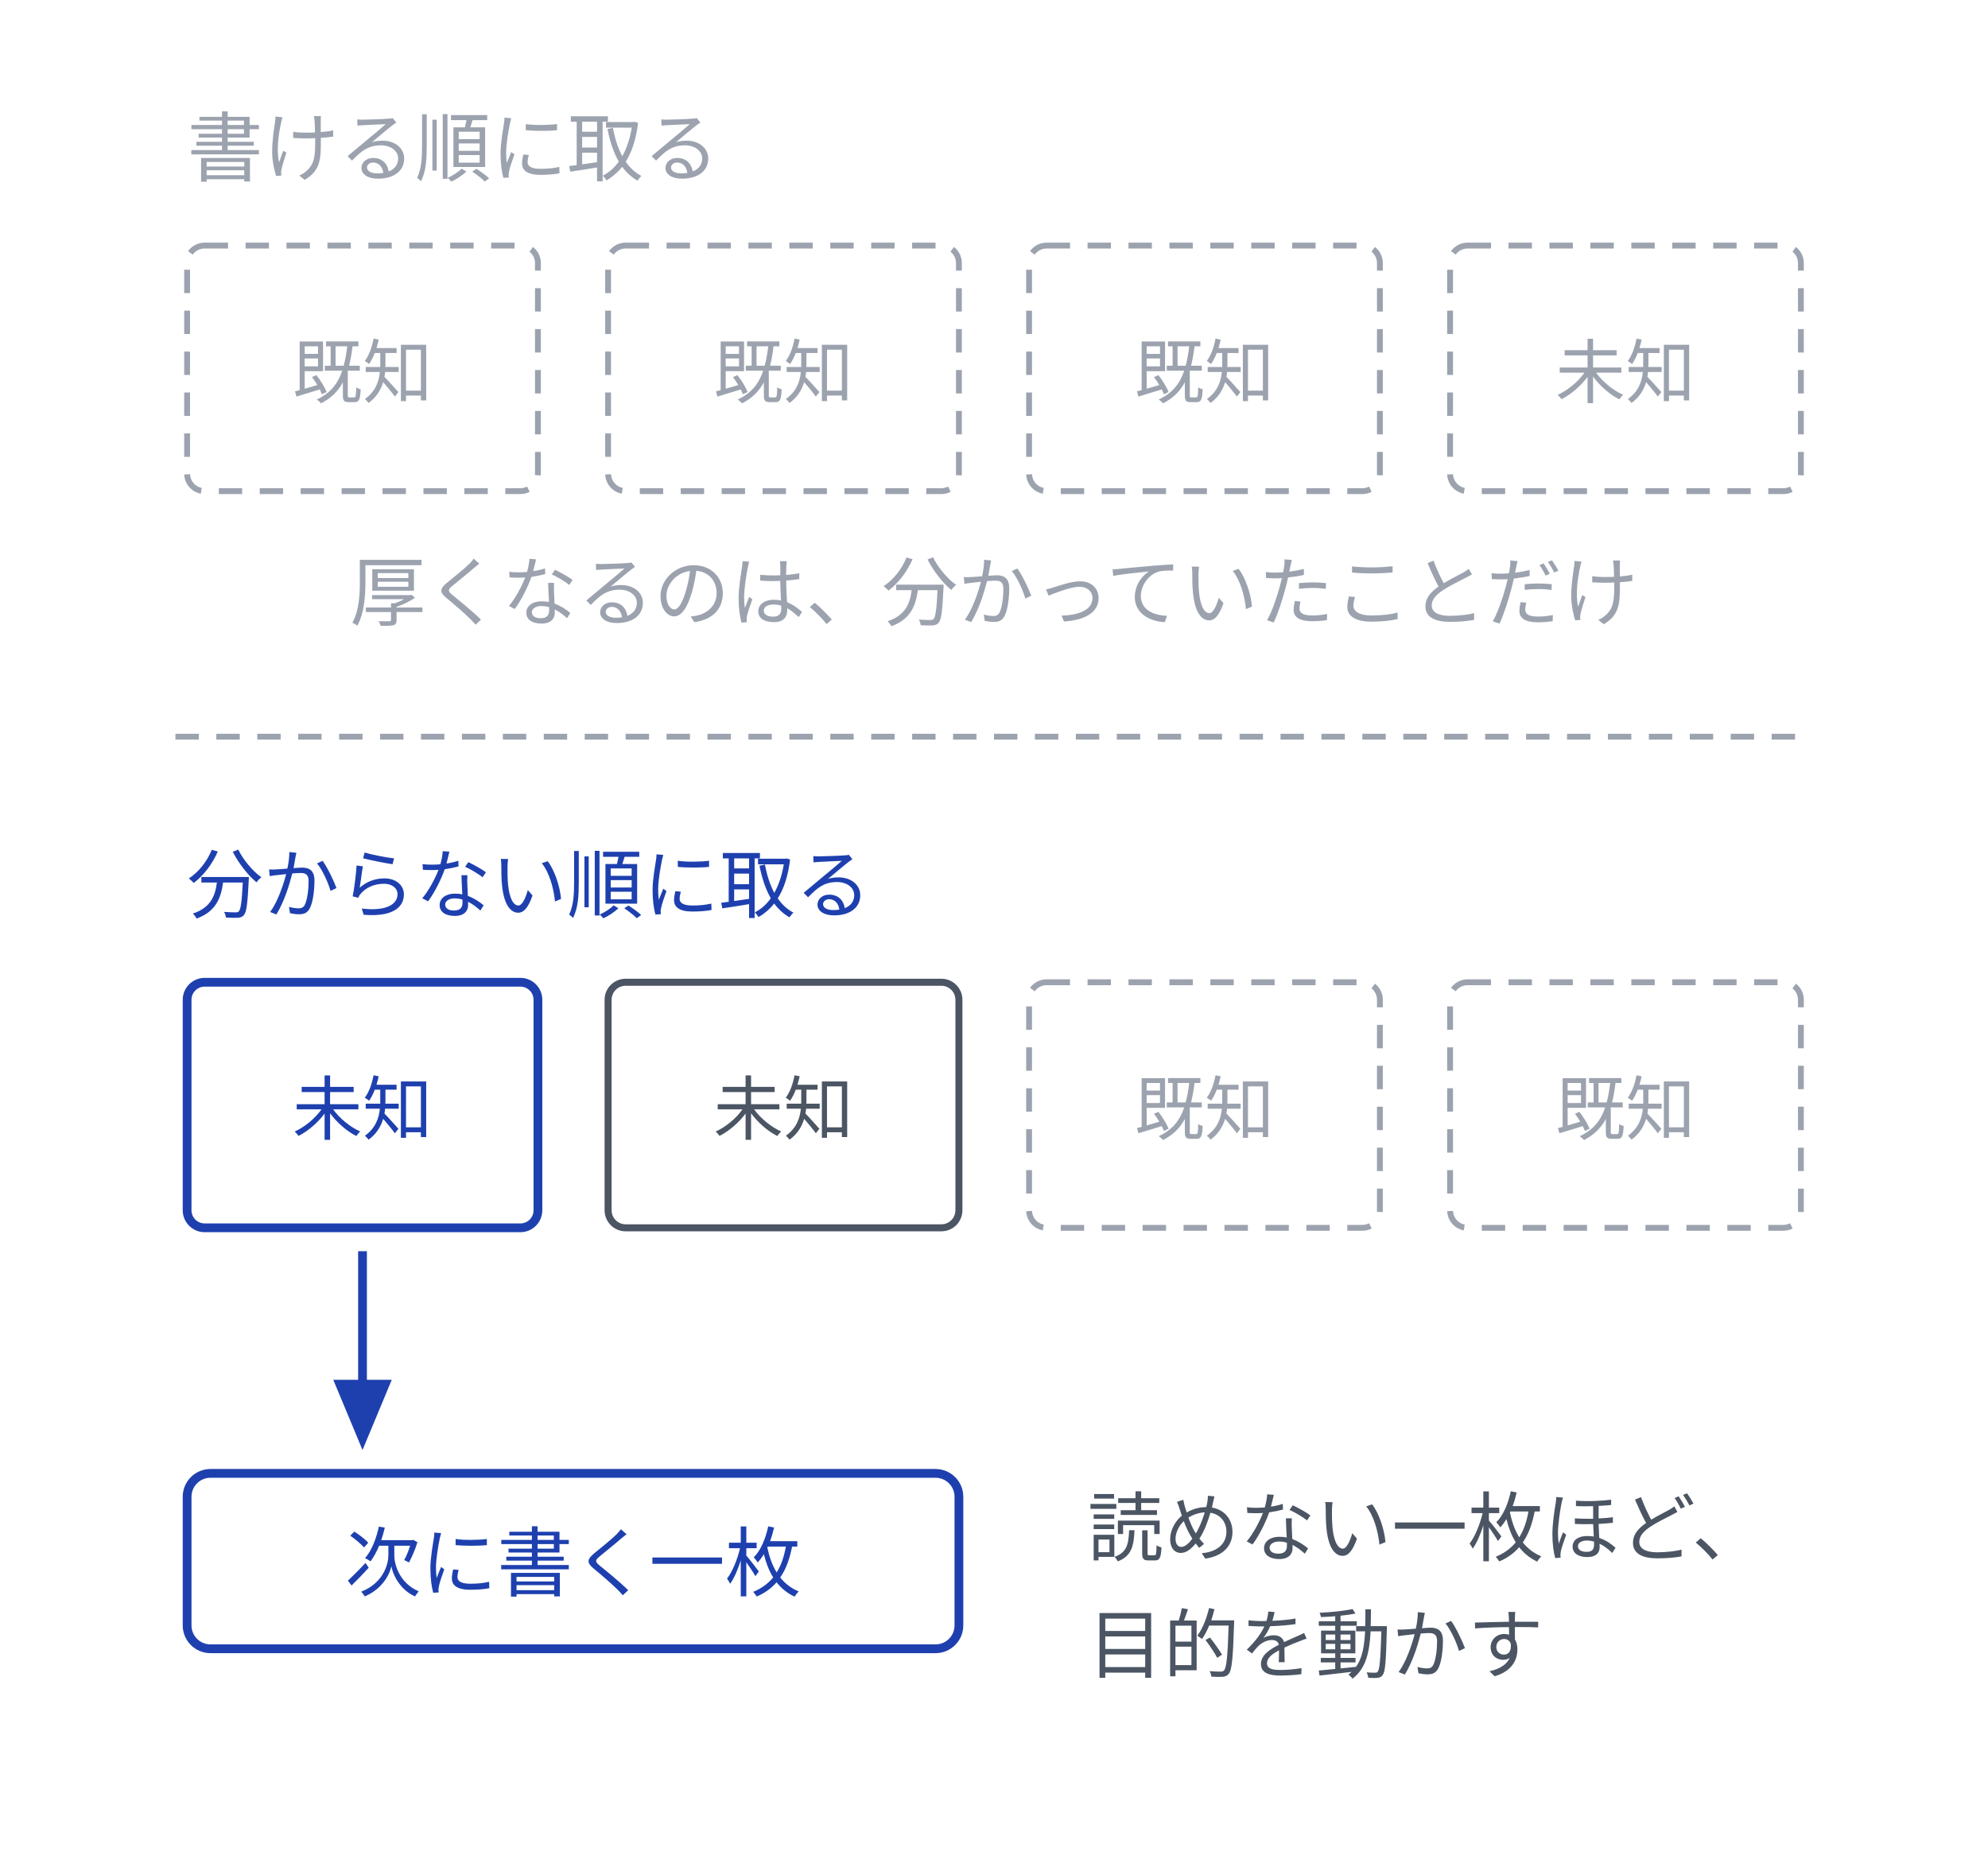
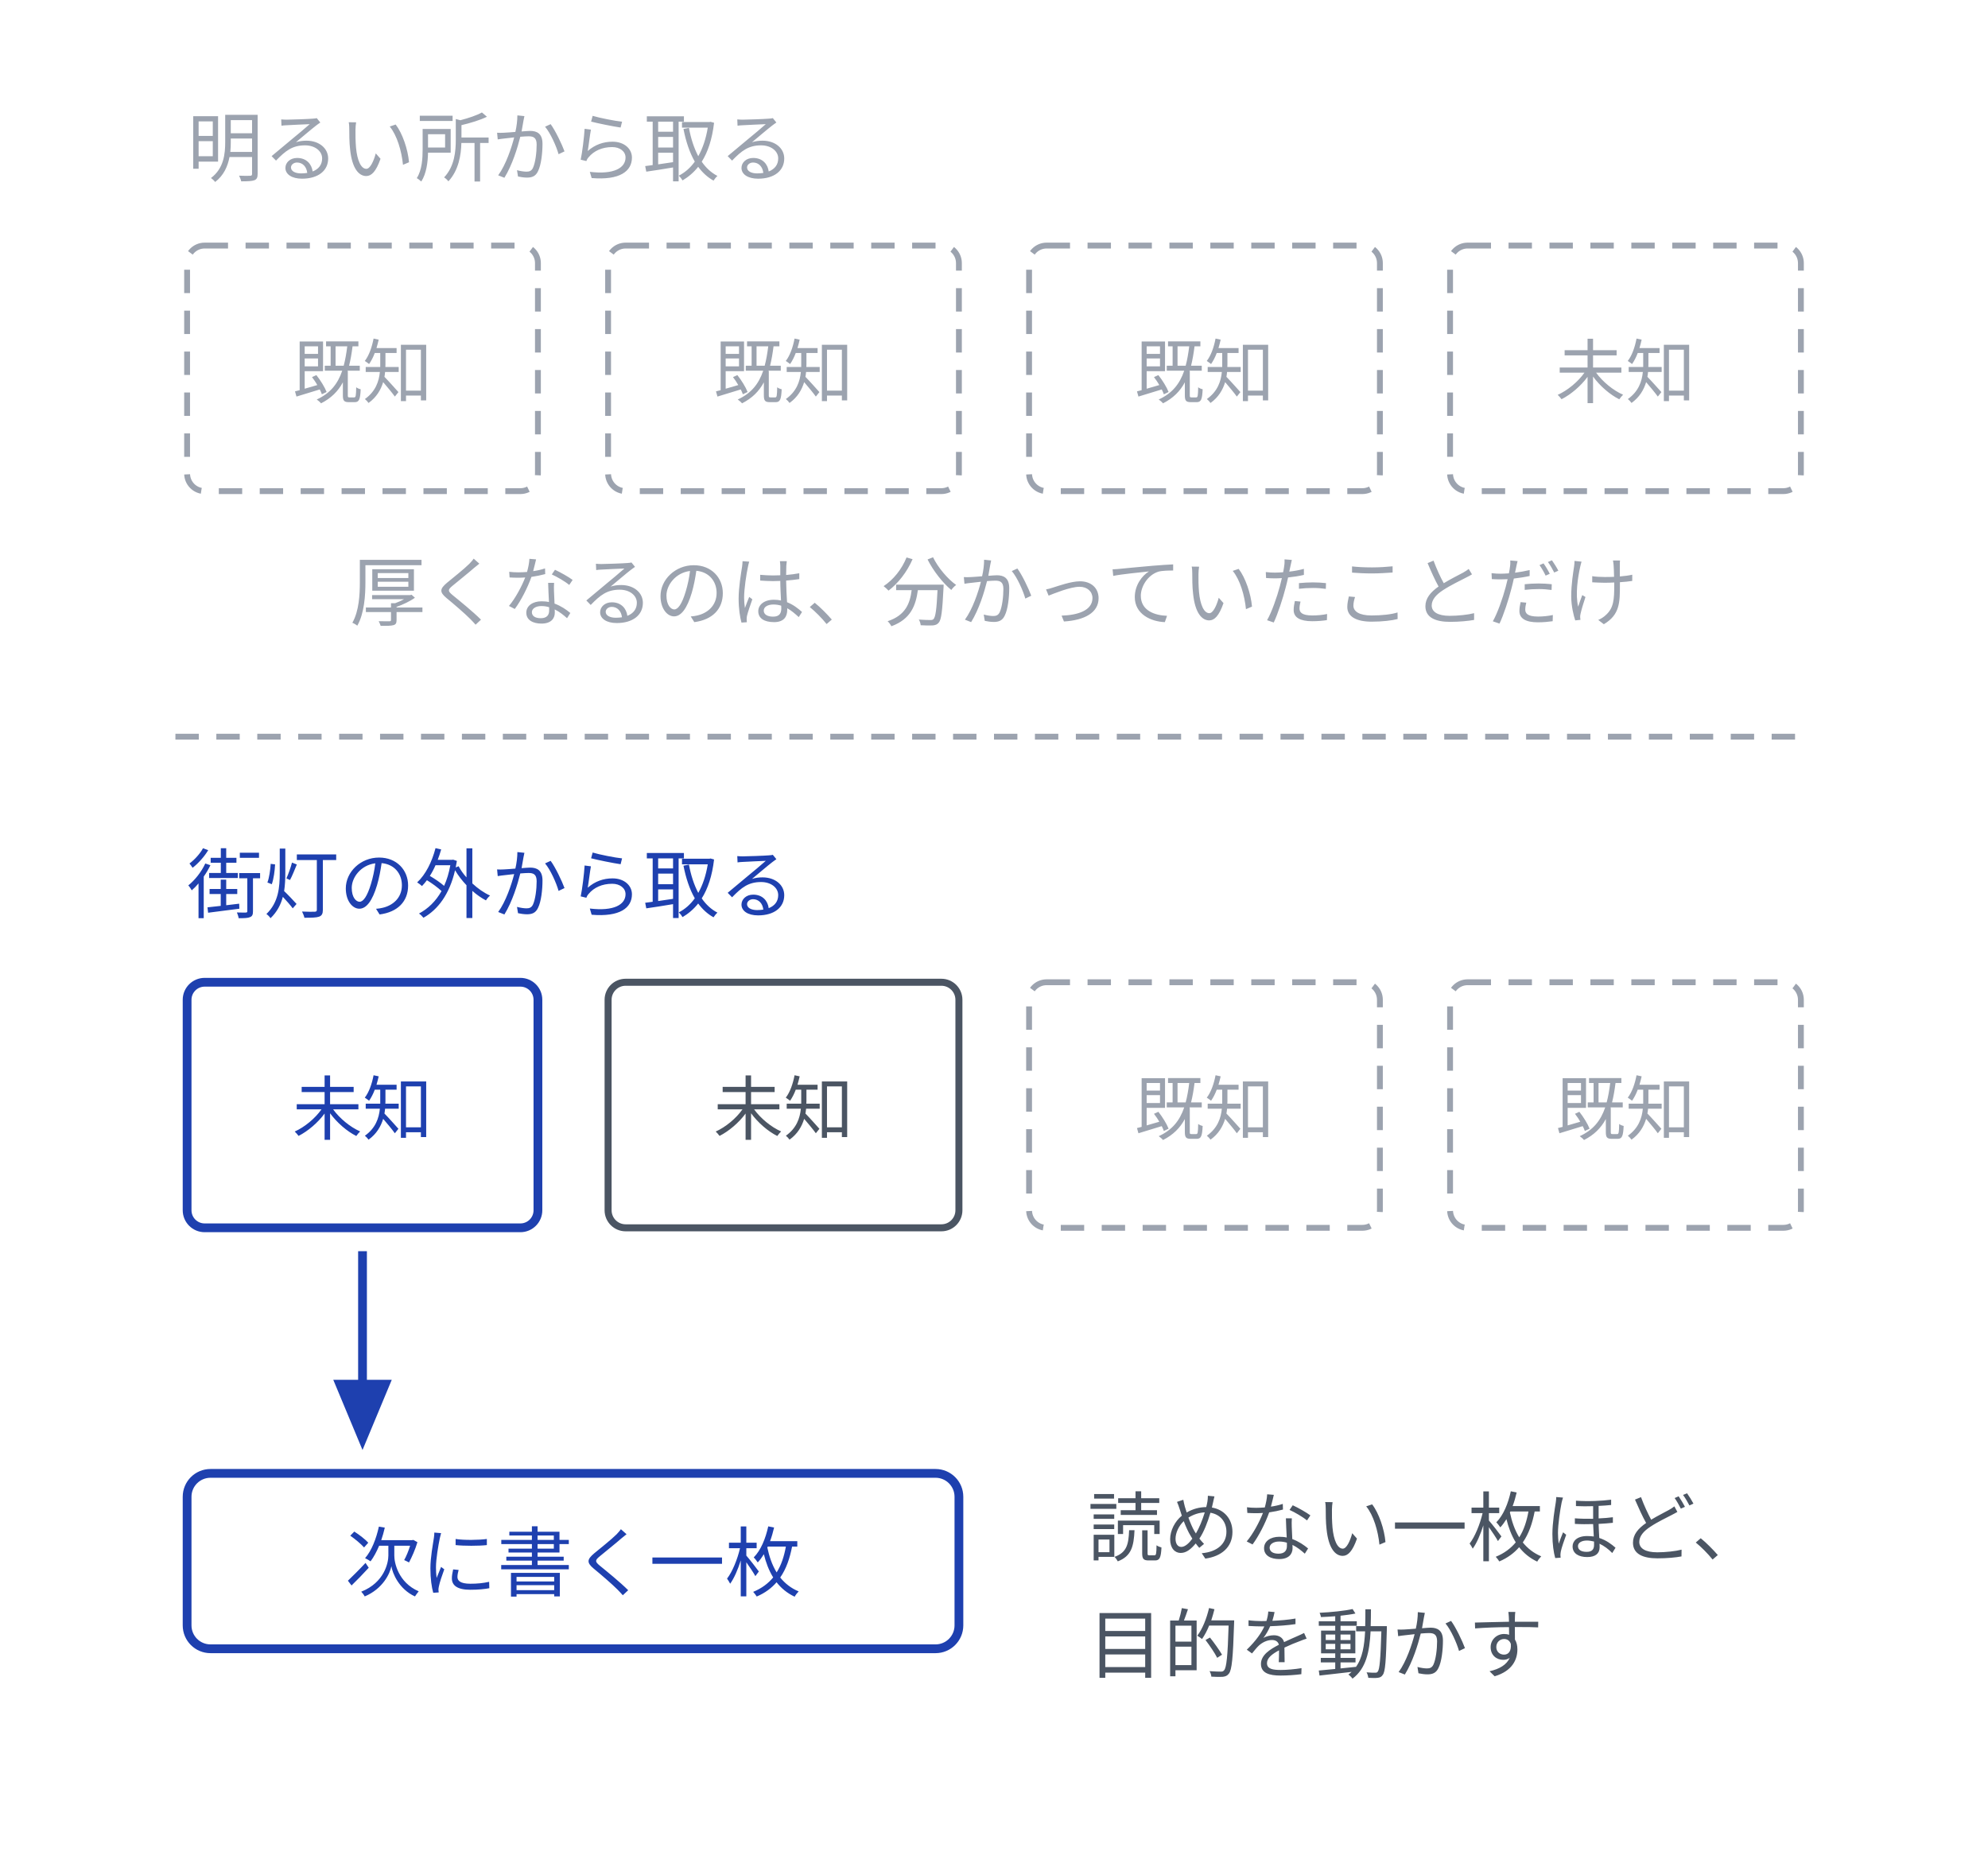
<svg xmlns="http://www.w3.org/2000/svg" width="340" height="320" viewBox="0 0 340 320" preserveAspectRatio="xMidYMid meet">
-   <text x="32" y="30" font-family="sans-serif" font-size="13" fill="#9CA3AF">書ける順に取る</text>
+   <text x="32" y="30" font-family="sans-serif" font-size="13" fill="#9CA3AF">明るい所から取る</text>
  <rect x="32" y="42" width="60" height="42" rx="3" fill="none" stroke="#9CA3AF" stroke-width="1" stroke-dasharray="4 3" />
  <text x="62" y="68" text-anchor="middle" font-family="sans-serif" font-size="12" fill="#9CA3AF">既知</text>
  <rect x="104" y="42" width="60" height="42" rx="3" fill="none" stroke="#9CA3AF" stroke-width="1" stroke-dasharray="4 3" />
  <text x="134" y="68" text-anchor="middle" font-family="sans-serif" font-size="12" fill="#9CA3AF">既知</text>
  <rect x="176" y="42" width="60" height="42" rx="3" fill="none" stroke="#9CA3AF" stroke-width="1" stroke-dasharray="4 3" />
  <text x="206" y="68" text-anchor="middle" font-family="sans-serif" font-size="12" fill="#9CA3AF">既知</text>
  <rect x="248" y="42" width="60" height="42" rx="3" fill="none" stroke="#9CA3AF" stroke-width="1" stroke-dasharray="4 3" />
  <text x="278" y="68" text-anchor="middle" font-family="sans-serif" font-size="12" fill="#9CA3AF">未知</text>
  <text x="170" y="106" text-anchor="middle" font-family="sans-serif" font-size="13" fill="#9CA3AF">厚くなるのは、分かっていたことだけ</text>
  <line x1="30" y1="126" x2="310" y2="126" stroke="#9CA3AF" stroke-width="1" stroke-dasharray="4 3" />
-   <text x="32" y="156" font-family="sans-serif" font-size="13" fill="#1E40AF">分からない順に取る</text>
+   <text x="32" y="156" font-family="sans-serif" font-size="13" fill="#1E40AF">街灯の外から取る</text>
  <rect x="32" y="168" width="60" height="42" rx="3" fill="none" stroke="#1E40AF" stroke-width="1.5" />
  <text x="62" y="194" text-anchor="middle" font-family="sans-serif" font-size="12" fill="#1E40AF">未知</text>
  <rect x="104" y="168" width="60" height="42" rx="3" fill="none" stroke="#4B5563" stroke-width="1.2" />
  <text x="134" y="194" text-anchor="middle" font-family="sans-serif" font-size="12" fill="#4B5563">未知</text>
  <rect x="176" y="168" width="60" height="42" rx="3" fill="none" stroke="#9CA3AF" stroke-width="1" stroke-dasharray="4 3" />
  <text x="206" y="194" text-anchor="middle" font-family="sans-serif" font-size="12" fill="#9CA3AF">既知</text>
  <rect x="248" y="168" width="60" height="42" rx="3" fill="none" stroke="#9CA3AF" stroke-width="1" stroke-dasharray="4 3" />
  <text x="278" y="194" text-anchor="middle" font-family="sans-serif" font-size="12" fill="#9CA3AF">既知</text>
  <line x1="62" y1="214" x2="62" y2="240" stroke="#1E40AF" stroke-width="1.5" />
  <polygon points="62,248 57,236 67,236" fill="#1E40AF" />
  <rect x="32" y="252" width="132" height="30" rx="4" fill="none" stroke="#1E40AF" stroke-width="1.5" />
  <text x="98" y="272" text-anchor="middle" font-family="sans-serif" font-size="13" fill="#1E40AF">次に書く一枚</text>
  <text x="186" y="266" font-family="sans-serif" font-size="13" fill="#4B5563">読めない一枚ほど、</text>
  <text x="186" y="286" font-family="sans-serif" font-size="13" fill="#4B5563">目的を動かす</text>
</svg>
